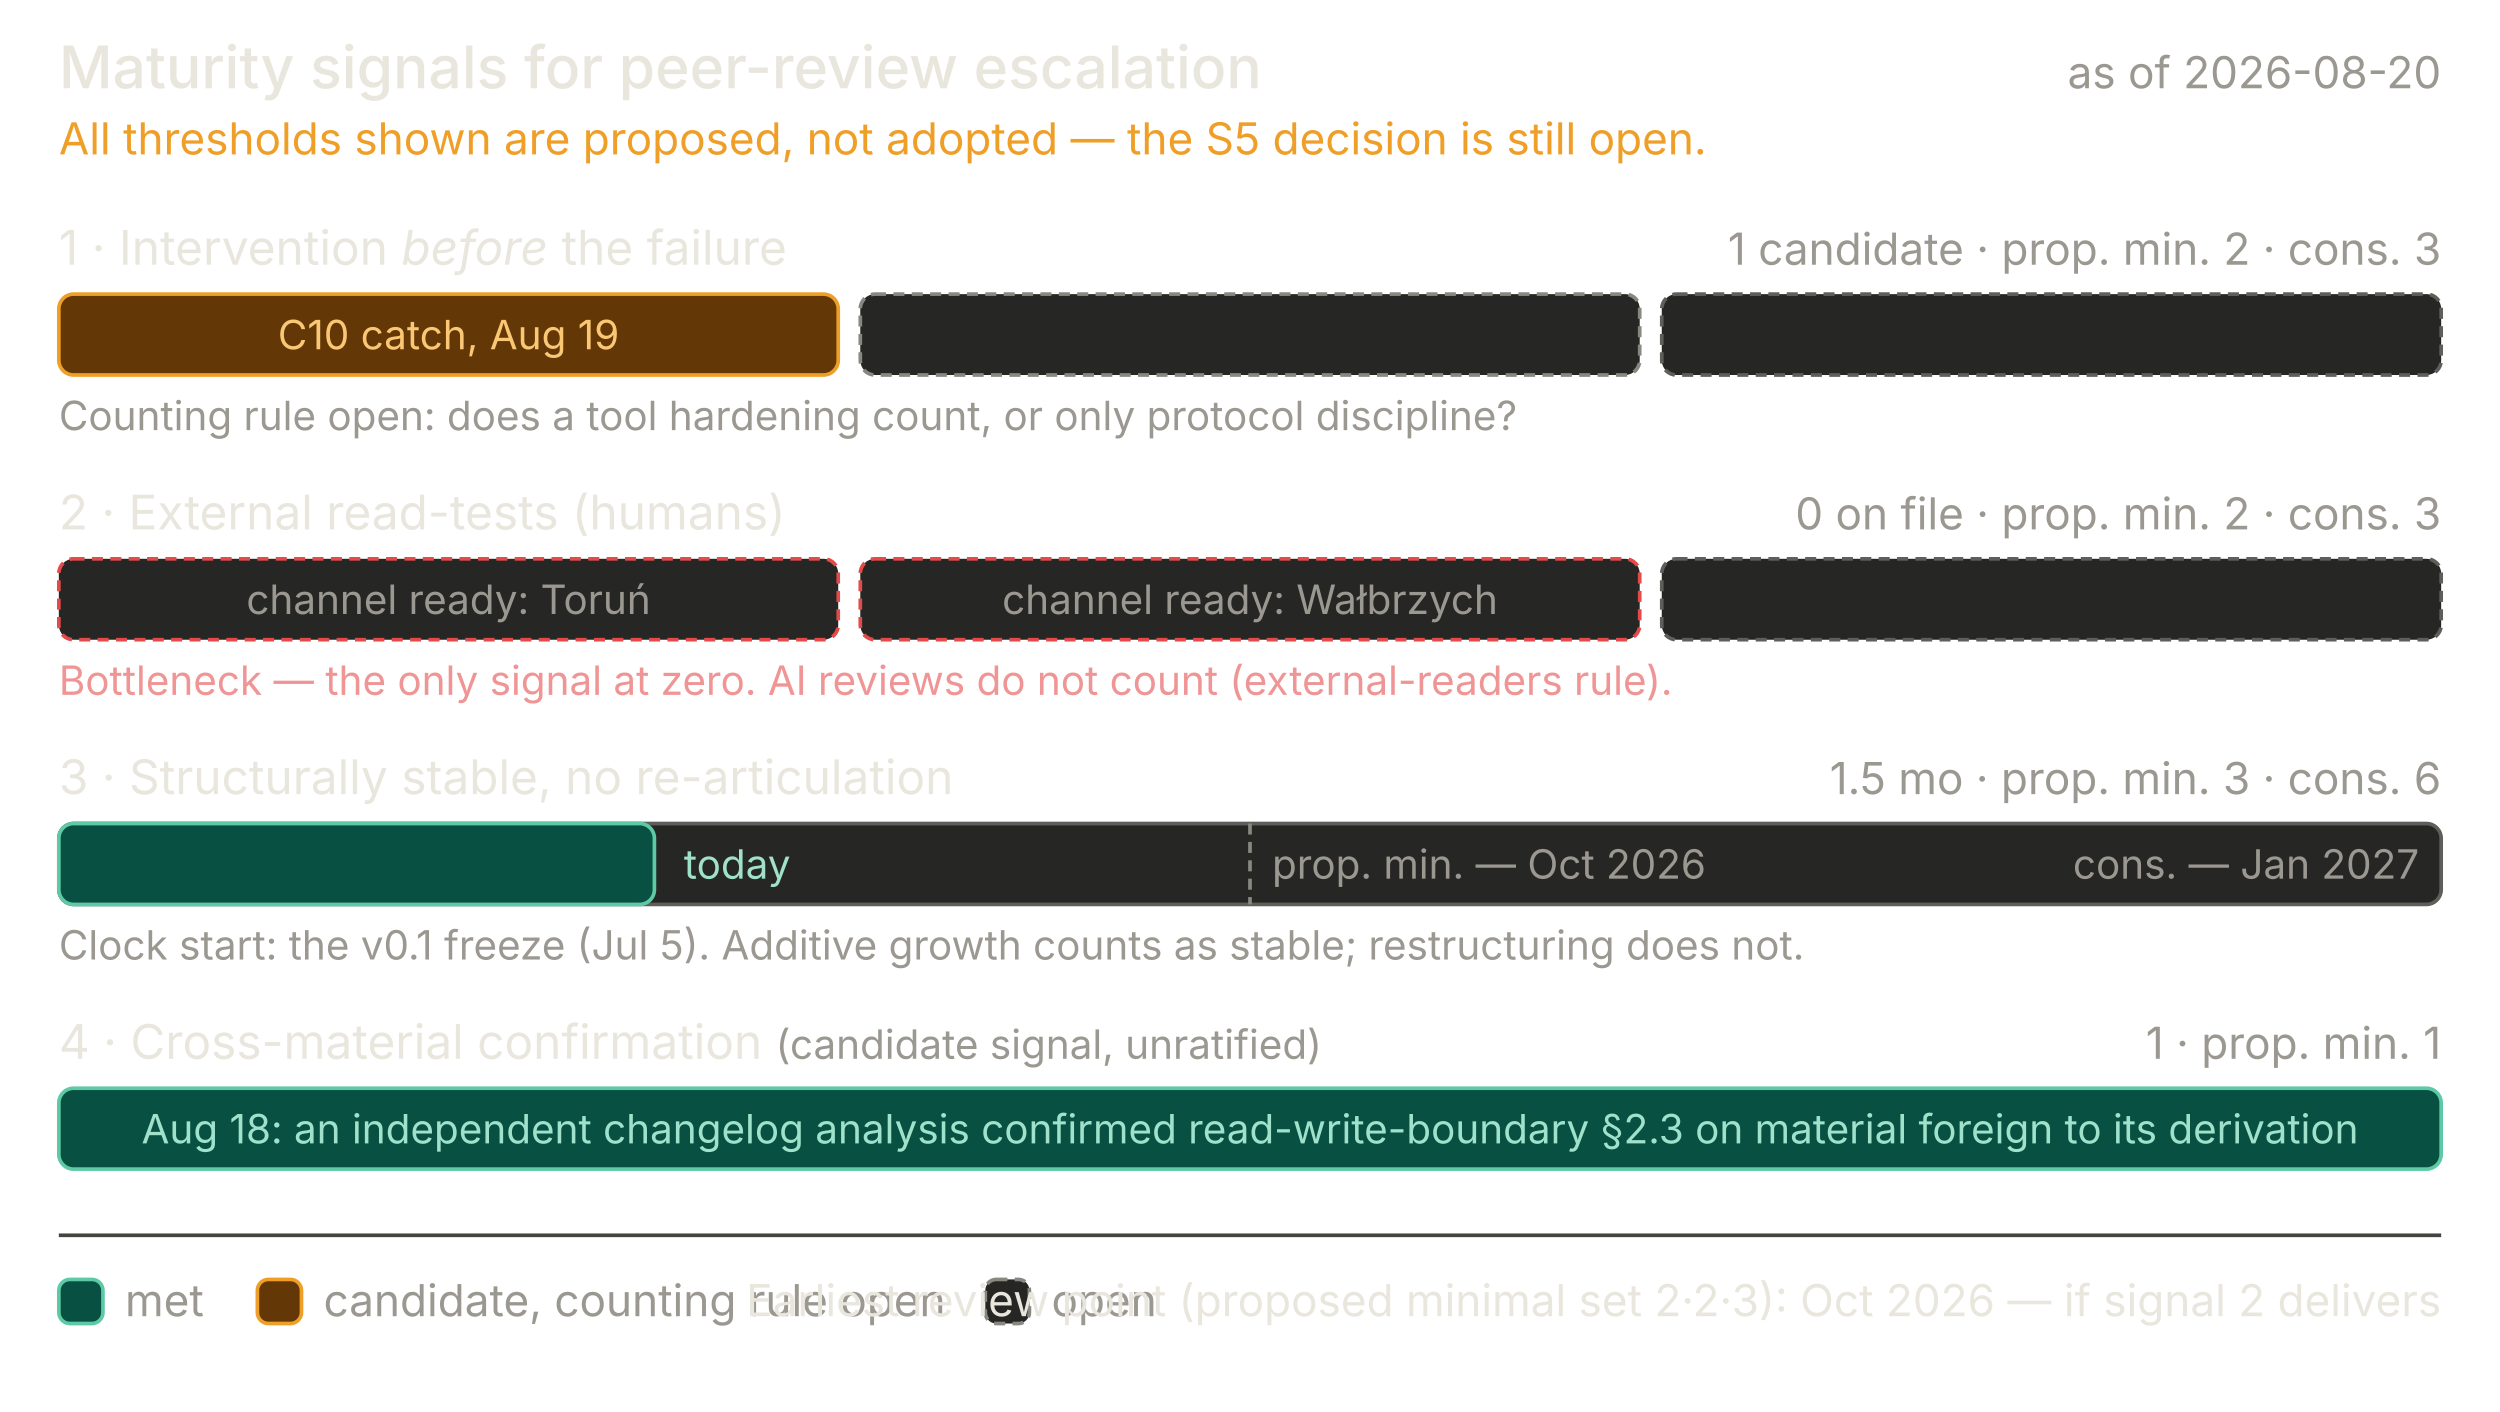
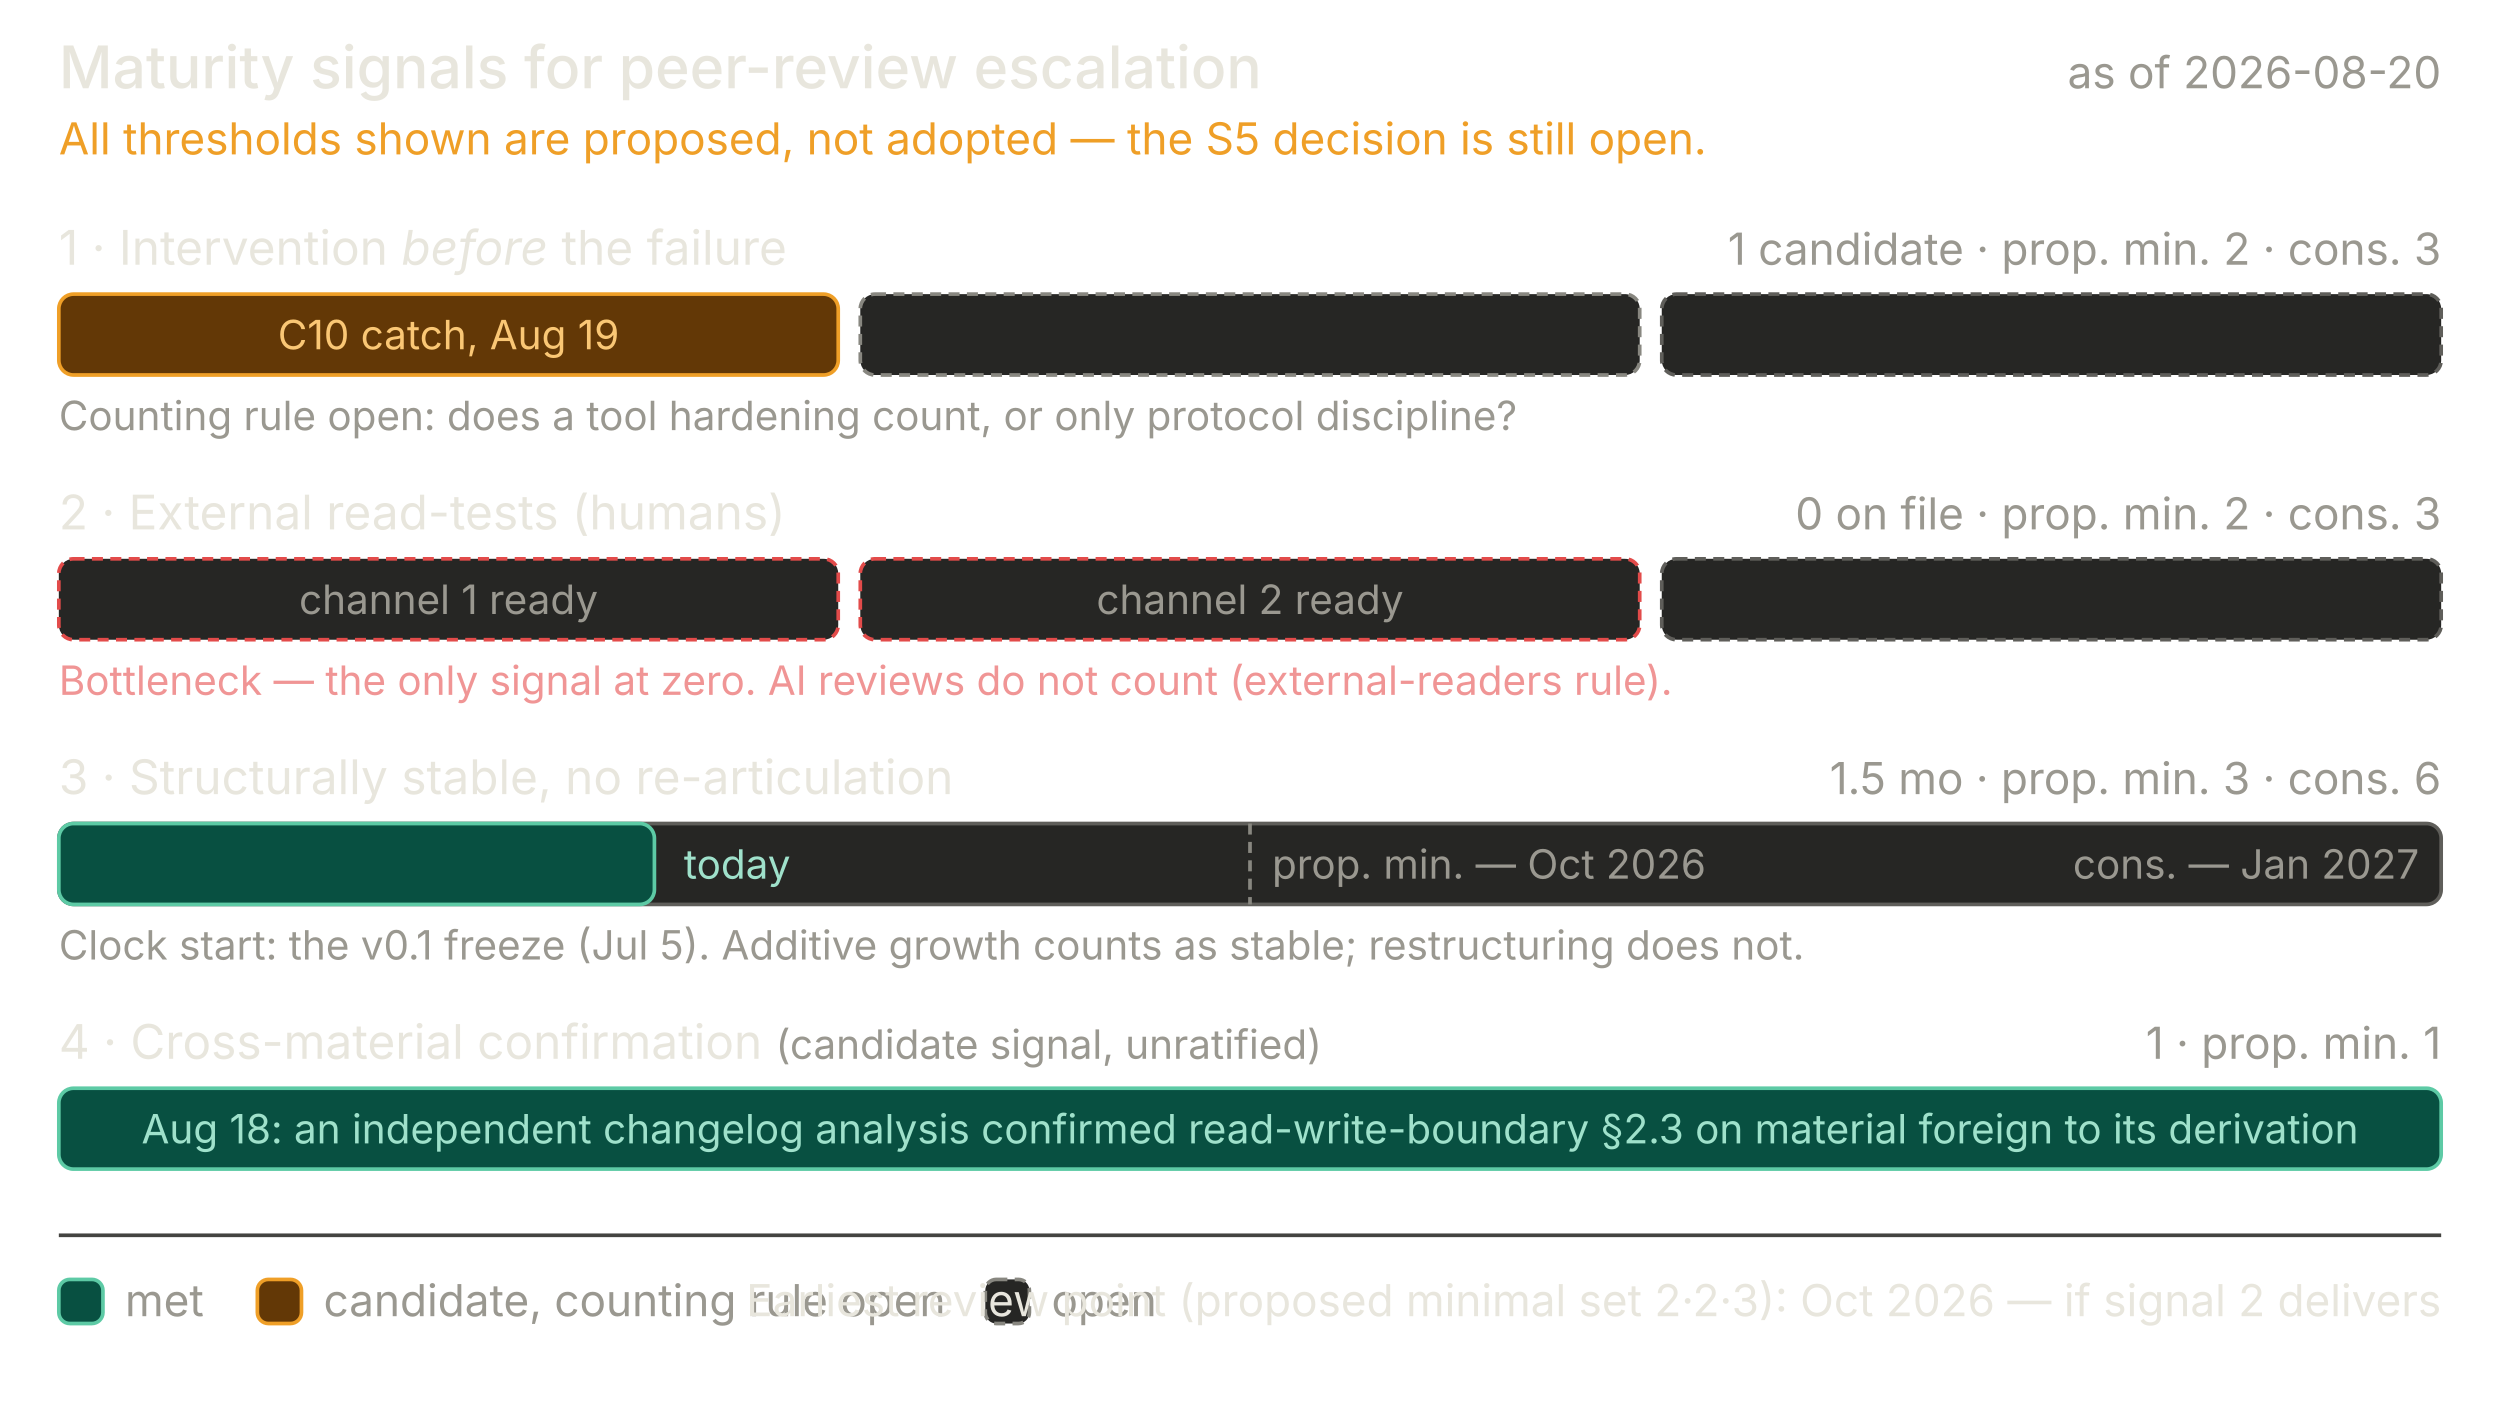
<svg xmlns="http://www.w3.org/2000/svg" viewBox="0 0 680 384" width="680" height="384" role="img" aria-labelledby="msTitle msDesc">
  <style>text{font-family:ui-sans-serif,system-ui,-apple-system,sans-serif}</style>
  <text x="16" y="24" font-size="16" font-weight="500" fill="#E8E6DD">Maturity signals for peer-review escalation</text>
  <text x="664" y="24" font-size="12" fill="#9A9890" text-anchor="end">as of 2026-08-20</text>
  <text x="16" y="42" font-size="12" fill="#EF9F27">All thresholds shown are proposed, not adopted — the S5 decision is still open.</text>
  <text x="16" y="72" font-size="13" fill="#E8E6DD">1 · Intervention <tspan font-style="italic">before</tspan> the failure</text>
  <text x="664" y="72" font-size="12" fill="#9A9890" text-anchor="end">1 candidate · prop. min. 2 · cons. 3</text>
  <rect x="16" y="80" width="212" height="22" rx="4" fill="#633806" stroke="#EF9F27" stroke-width="1" />
  <text x="122" y="95" font-size="11" fill="#FAC775" text-anchor="middle">C10 catch, Aug 19</text>
  <rect x="234" y="80" width="212" height="22" rx="4" fill="#262624" stroke="#888780" stroke-width="1" stroke-dasharray="3 2" />
  <rect x="452" y="80" width="212" height="22" rx="4" fill="#262624" stroke="#5F5E5A" stroke-width="1" stroke-dasharray="3 2" />
  <text x="16" y="117" font-size="11" fill="#9A9890">Counting rule open: does a tool hardening count, or only protocol discipline?</text>
  <text x="16" y="144" font-size="13" fill="#E8E6DD">2 · External read-tests (humans)</text>
  <text x="664" y="144" font-size="12" fill="#9A9890" text-anchor="end">0 on file · prop. min. 2 · cons. 3</text>
  <rect x="16" y="152" width="212" height="22" rx="4" fill="#262624" stroke="#E24B4A" stroke-width="1" stroke-dasharray="3 2" />
-   <text x="122" y="167" font-size="11" fill="#9A9890" text-anchor="middle">channel ready: Toruń</text>
+   <text x="122" y="167" font-size="11" fill="#9A9890" text-anchor="middle">channel 1 ready</text>
  <rect x="234" y="152" width="212" height="22" rx="4" fill="#262624" stroke="#E24B4A" stroke-width="1" stroke-dasharray="3 2" />
-   <text x="340" y="167" font-size="11" fill="#9A9890" text-anchor="middle">channel ready: Wałbrzych</text>
+   <text x="340" y="167" font-size="11" fill="#9A9890" text-anchor="middle">channel 2 ready</text>
  <rect x="452" y="152" width="212" height="22" rx="4" fill="#262624" stroke="#5F5E5A" stroke-width="1" stroke-dasharray="3 2" />
  <text x="16" y="189" font-size="11" fill="#F09595">Bottleneck — the only signal at zero. AI reviews do not count (external-readers rule).</text>
  <text x="16" y="216" font-size="13" fill="#E8E6DD">3 · Structurally stable, no re-articulation</text>
  <text x="664" y="216" font-size="12" fill="#9A9890" text-anchor="end">1.5 mo · prop. min. 3 · cons. 6</text>
  <rect x="16" y="224" width="648" height="22" rx="4" fill="#262624" stroke="#5F5E5A" stroke-width="1" />
  <rect x="16" y="224" width="162" height="22" rx="4" fill="#085041" stroke="#5DCAA5" stroke-width="1" />
  <line x1="340" y1="224" x2="340" y2="246" stroke="#888780" stroke-width="1" stroke-dasharray="3 2" />
  <text x="186" y="239" font-size="11" fill="#9FE1CB">today</text>
  <text x="346" y="239" font-size="11" fill="#9A9890">prop. min. — Oct 2026</text>
  <text x="658" y="239" font-size="11" fill="#9A9890" text-anchor="end">cons. — Jan 2027</text>
  <text x="16" y="261" font-size="11" fill="#9A9890">Clock start: the v0.1 freeze (Jul 5). Additive growth counts as stable; restructuring does not.</text>
  <text x="16" y="288" font-size="13" fill="#E8E6DD">4 · Cross-material confirmation <tspan font-size="11" fill="#9A9890">(candidate signal, unratified)</tspan>
  </text>
  <text x="664" y="288" font-size="12" fill="#9A9890" text-anchor="end">1 · prop. min. 1</text>
  <rect x="16" y="296" width="648" height="22" rx="4" fill="#085041" stroke="#5DCAA5" stroke-width="1" />
  <text x="340" y="311" font-size="11" fill="#9FE1CB" text-anchor="middle">Aug 18: an independent changelog analysis confirmed read-write-boundary §2.3 on material foreign to its derivation</text>
  <line x1="16" y1="336" x2="664" y2="336" stroke="#444441" stroke-width="1" />
  <rect x="16" y="348" width="12" height="12" rx="3" fill="#085041" stroke="#5DCAA5" stroke-width="1" />
  <text x="34" y="358" font-size="12" fill="#9A9890">met</text>
  <rect x="70" y="348" width="12" height="12" rx="3" fill="#633806" stroke="#EF9F27" stroke-width="1" />
  <text x="88" y="358" font-size="12" fill="#9A9890">candidate, counting rule open</text>
  <rect x="268" y="348" width="12" height="12" rx="3" fill="#262624" stroke="#888780" stroke-width="1" stroke-dasharray="3 2" />
  <text x="286" y="358" font-size="12" fill="#9A9890">open</text>
  <text x="664" y="358" font-size="12" fill="#E8E6DD" text-anchor="end">Earliest review point (proposed minimal set 2·2·3): Oct 2026 — if signal 2 delivers</text>
</svg>
